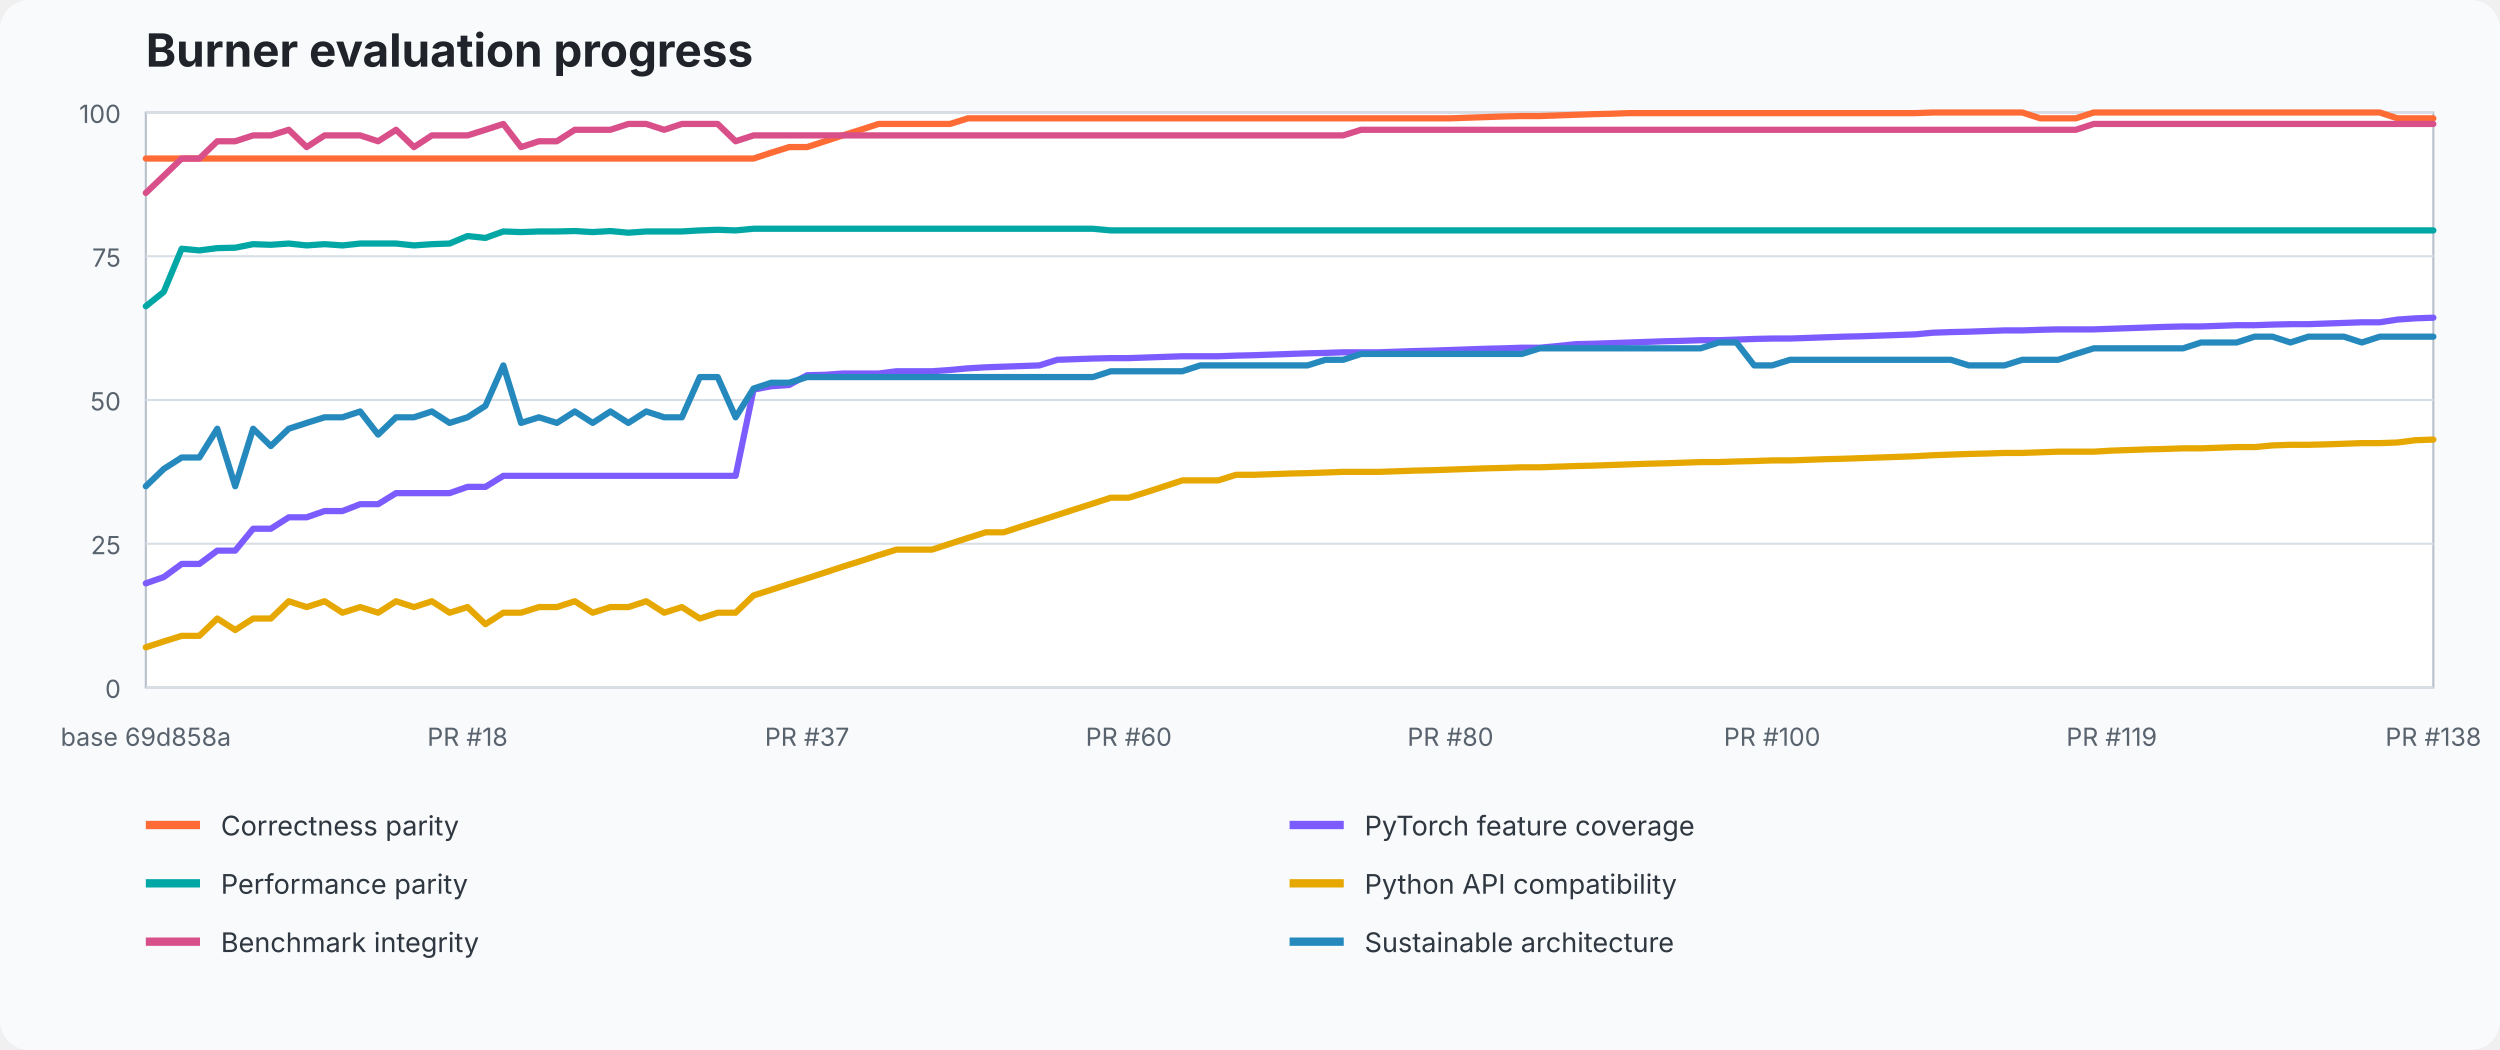
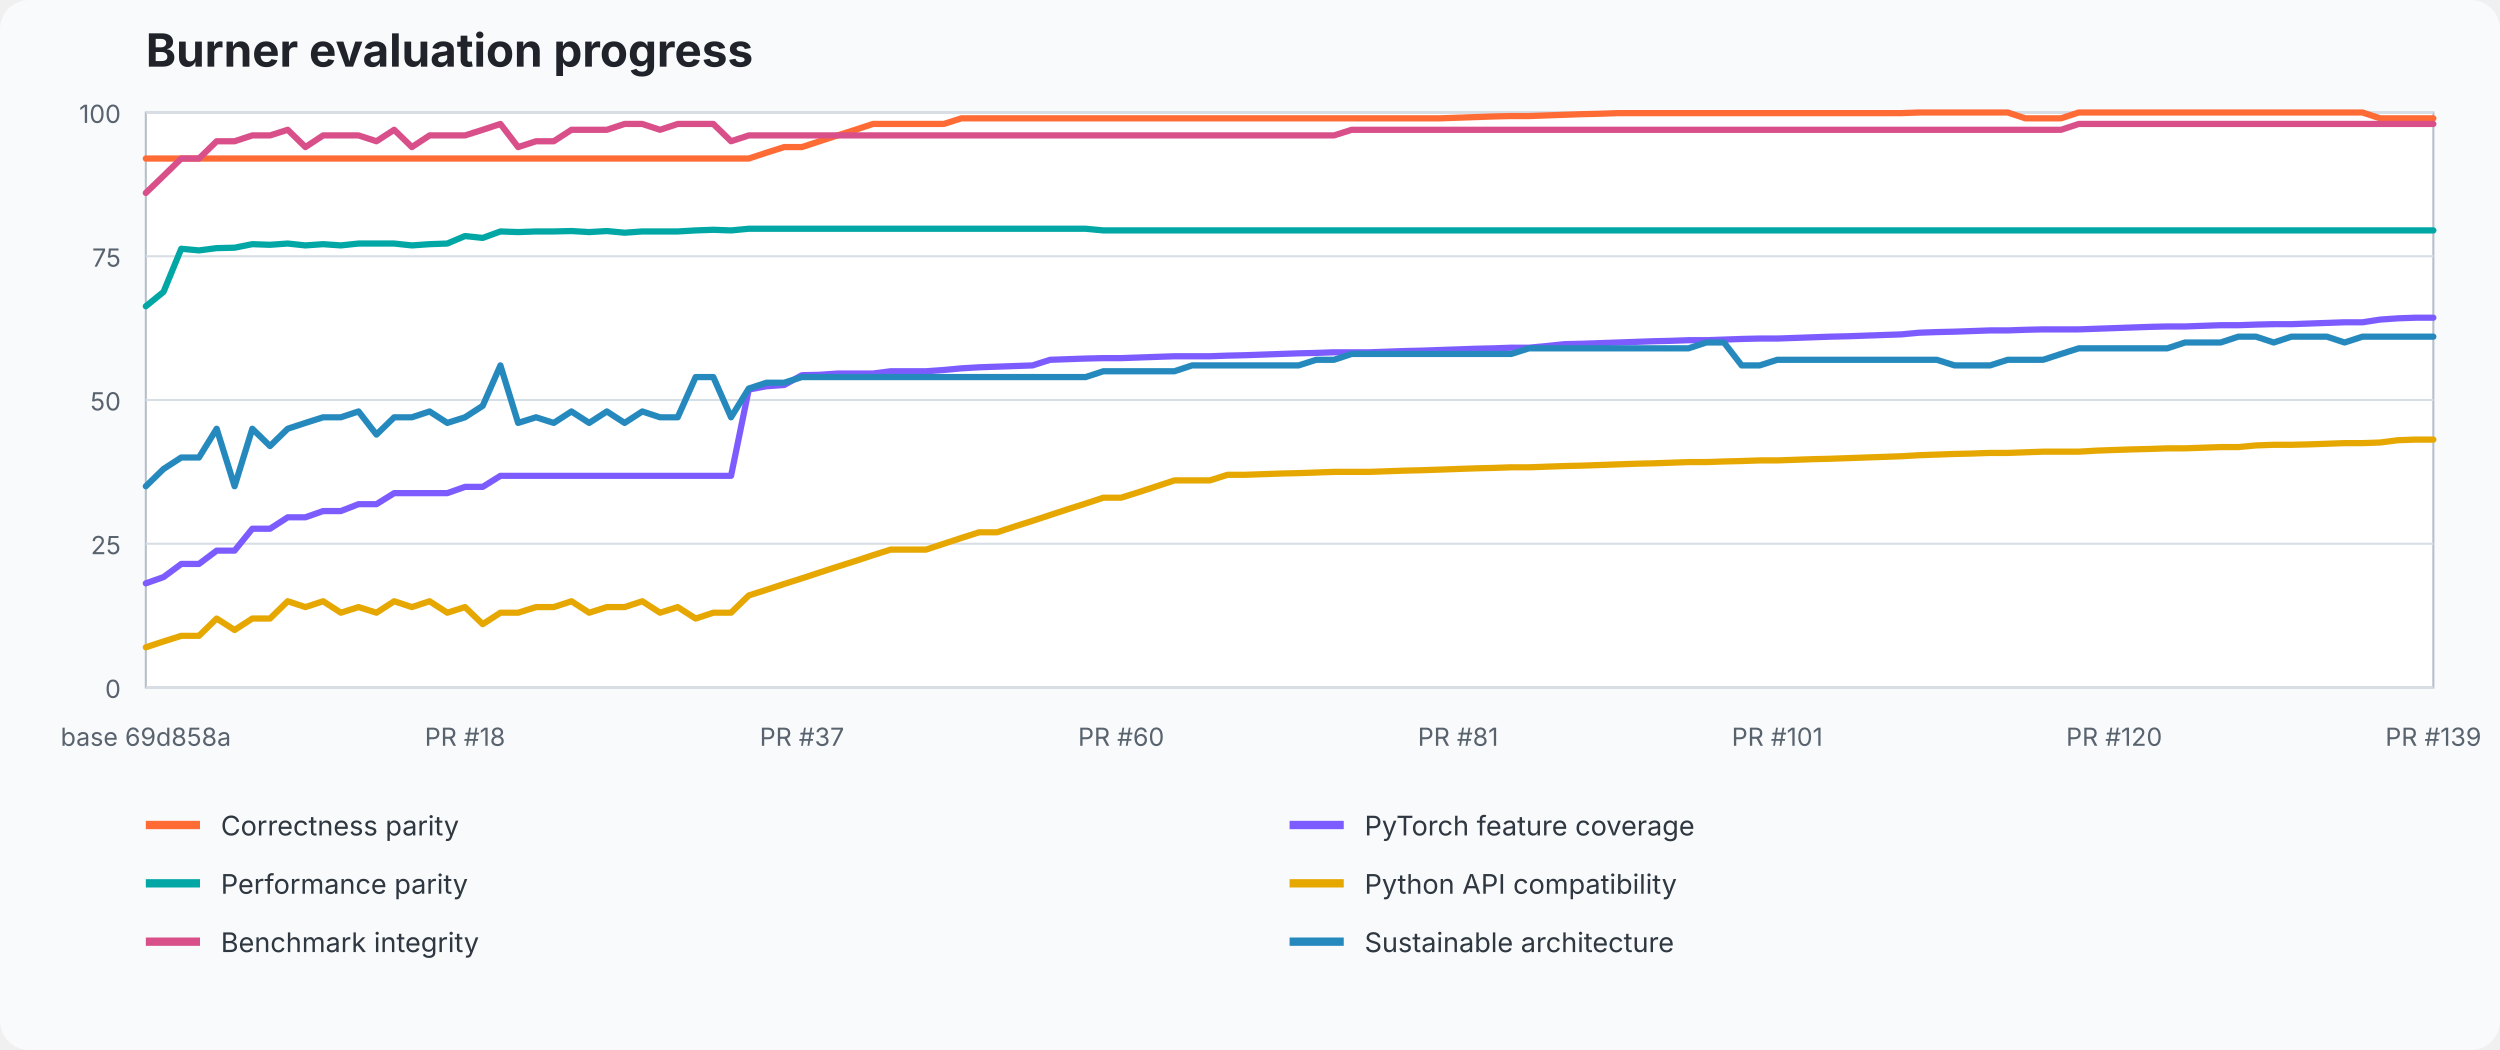
<svg xmlns="http://www.w3.org/2000/svg" width="1200" height="504" viewBox="0 0 1200 504" role="img" aria-labelledby="title desc">
  <style>text{font-family:ui-sans-serif,system-ui,-apple-system,BlinkMacSystemFont,"Segoe UI",sans-serif}.title{font-size:22px;font-weight:700;fill:#20242a}.axis{font-size:12px;fill:#59636e}.legend{font-size:13px;fill:#2f3740}.grid{stroke:#d8dee5;stroke-width:1}.plot{fill:#fff;stroke:#b7c0ca}</style>
  <rect width="100%" height="100%" fill="#f8fafc" rx="14" />
  <text x="70" y="32" class="title">Burner evaluation progress</text>
  <rect x="70" y="54" width="1098" height="276" class="plot" />
  <line x1="70" y1="330" x2="1168" y2="330" class="grid" />
  <text x="58" y="335" text-anchor="end" class="axis">0</text>
  <line x1="70" y1="261" x2="1168" y2="261" class="grid" />
  <text x="58" y="266" text-anchor="end" class="axis">25</text>
  <line x1="70" y1="192" x2="1168" y2="192" class="grid" />
  <text x="58" y="197" text-anchor="end" class="axis">50</text>
  <line x1="70" y1="123" x2="1168" y2="123" class="grid" />
  <text x="58" y="128" text-anchor="end" class="axis">75</text>
  <line x1="70" y1="54" x2="1168" y2="54" class="grid" />
  <text x="58" y="59" text-anchor="end" class="axis">100</text>
-   <polyline points="70.0,76.1 78.6,76.1 87.2,76.1 95.7,76.1 104.3,76.1 112.9,76.1 121.5,76.1 130.0,76.1 138.6,76.1 147.2,76.1 155.8,76.1 164.4,76.1 172.9,76.1 181.5,76.1 190.1,76.1 198.7,76.1 207.3,76.1 215.8,76.1 224.4,76.1 233.0,76.1 241.6,76.1 250.1,76.1 258.7,76.1 267.3,76.1 275.9,76.1 284.5,76.1 293.0,76.1 301.6,76.1 310.2,76.1 318.8,76.1 327.3,76.1 335.9,76.1 344.5,76.1 353.1,76.1 361.7,76.1 370.2,73.3 378.8,70.6 387.4,70.6 396.0,67.8 404.5,65.0 413.1,62.3 421.7,59.5 430.3,59.5 438.9,59.5 447.4,59.5 456.0,59.5 464.6,56.8 473.2,56.8 481.8,56.8 490.3,56.8 498.9,56.8 507.5,56.8 516.1,56.8 524.6,56.8 533.2,56.8 541.8,56.8 550.4,56.8 559.0,56.8 567.5,56.8 576.1,56.8 584.7,56.8 593.3,56.8 601.8,56.8 610.4,56.8 619.0,56.8 627.6,56.8 636.2,56.8 644.7,56.8 653.3,56.8 661.9,56.8 670.5,56.8 679.0,56.8 687.6,56.8 696.2,56.8 704.8,56.5 713.4,56.2 721.9,55.9 730.5,55.7 739.1,55.7 747.7,55.4 756.3,55.1 764.8,54.8 773.4,54.6 782.0,54.3 790.6,54.3 799.1,54.3 807.7,54.3 816.3,54.3 824.9,54.3 833.5,54.3 842.0,54.3 850.6,54.3 859.2,54.3 867.8,54.3 876.3,54.3 884.9,54.3 893.5,54.3 902.1,54.3 910.7,54.3 919.2,54.3 927.8,54.0 936.4,54.0 945.0,54.0 953.5,54.0 962.1,54.0 970.7,54.0 979.3,56.8 987.9,56.8 996.4,56.8 1005.0,54.0 1013.6,54.0 1022.2,54.0 1030.8,54.0 1039.3,54.0 1047.9,54.0 1056.5,54.0 1065.1,54.0 1073.6,54.0 1082.2,54.0 1090.8,54.0 1099.4,54.0 1108.0,54.0 1116.5,54.0 1125.1,54.0 1133.7,54.0 1142.3,54.0 1150.8,56.8 1159.4,56.8 1168.0,56.8" fill="none" stroke="#ff6b35" stroke-width="3" stroke-linejoin="round" stroke-linecap="round" />
-   <polyline points="70.0,280.0 78.6,277.0 87.2,270.7 95.7,270.7 104.3,264.3 112.9,264.3 121.5,253.8 130.0,253.8 138.6,248.3 147.2,248.3 155.8,245.3 164.4,245.3 172.9,242.0 181.5,242.0 190.1,236.7 198.7,236.7 207.3,236.7 215.8,236.7 224.4,233.7 233.0,233.7 241.6,228.4 250.1,228.4 258.7,228.4 267.3,228.4 275.9,228.4 284.5,228.4 293.0,228.4 301.6,228.4 310.2,228.4 318.8,228.4 327.3,228.4 335.9,228.4 344.5,228.4 353.1,228.4 361.7,187.0 370.2,185.4 378.8,184.8 387.4,180.1 396.0,179.9 404.5,179.3 413.1,179.3 421.7,179.3 430.3,178.2 438.9,178.2 447.4,178.2 456.0,177.6 464.6,176.8 473.2,176.3 481.8,176.0 490.3,175.7 498.9,175.4 507.5,172.7 516.1,172.4 524.6,172.1 533.2,171.9 541.8,171.9 550.4,171.6 559.0,171.3 567.5,171.0 576.1,171.0 584.7,171.0 593.3,170.7 601.8,170.5 610.4,170.2 619.0,169.9 627.6,169.6 636.2,169.4 644.7,169.1 653.3,169.1 661.9,169.1 670.5,168.8 679.0,168.5 687.6,168.3 696.2,168.0 704.8,167.7 713.4,167.4 721.9,167.2 730.5,166.9 739.1,166.9 747.7,166.1 756.3,165.2 764.8,165.0 773.4,164.7 782.0,164.4 790.6,164.1 799.1,163.8 807.7,163.6 816.3,163.3 824.9,163.3 833.5,163.0 842.0,162.7 850.6,162.5 859.2,162.5 867.8,162.2 876.3,161.9 884.9,161.6 893.5,161.4 902.1,161.1 910.7,160.8 919.2,160.5 927.8,159.7 936.4,159.4 945.0,159.2 953.5,158.9 962.1,158.6 970.7,158.6 979.3,158.3 987.9,158.1 996.4,158.1 1005.0,158.1 1013.6,157.8 1022.2,157.5 1030.8,157.2 1039.3,156.9 1047.9,156.7 1056.5,156.7 1065.1,156.4 1073.6,156.1 1082.2,156.1 1090.8,155.8 1099.4,155.6 1108.0,155.6 1116.5,155.3 1125.1,155.0 1133.7,154.7 1142.3,154.7 1150.8,153.4 1159.4,152.8 1168.0,152.5" fill="none" stroke="#7c5cff" stroke-width="3" stroke-linejoin="round" stroke-linecap="round" />
-   <polyline points="70.0,147.0 78.6,140.1 87.2,119.4 95.7,120.2 104.3,119.1 112.9,118.9 121.5,117.2 130.0,117.5 138.6,116.9 147.2,117.8 155.8,117.2 164.4,117.8 172.9,116.9 181.5,116.9 190.1,116.9 198.7,117.8 207.3,117.2 215.8,116.9 224.4,113.3 233.0,114.2 241.6,111.1 250.1,111.4 258.7,111.1 267.3,111.1 275.9,110.9 284.5,111.4 293.0,110.9 301.6,111.7 310.2,111.1 318.8,111.1 327.3,111.1 335.9,110.6 344.5,110.3 353.1,110.6 361.7,109.8 370.2,109.8 378.8,109.8 387.4,109.8 396.0,109.8 404.5,109.8 413.1,109.8 421.7,109.8 430.3,109.8 438.9,109.8 447.4,109.8 456.0,109.8 464.6,109.8 473.2,109.8 481.8,109.8 490.3,109.8 498.9,109.8 507.5,109.8 516.1,109.8 524.6,109.8 533.2,110.6 541.8,110.6 550.4,110.6 559.0,110.6 567.5,110.6 576.1,110.6 584.7,110.6 593.3,110.6 601.8,110.6 610.4,110.6 619.0,110.6 627.6,110.6 636.2,110.6 644.7,110.6 653.3,110.6 661.9,110.6 670.5,110.6 679.0,110.6 687.6,110.6 696.2,110.6 704.8,110.6 713.4,110.6 721.9,110.6 730.5,110.6 739.1,110.6 747.7,110.6 756.3,110.6 764.8,110.6 773.4,110.6 782.0,110.6 790.6,110.6 799.1,110.6 807.7,110.6 816.3,110.6 824.9,110.6 833.5,110.6 842.0,110.6 850.6,110.6 859.2,110.6 867.8,110.6 876.3,110.6 884.9,110.6 893.5,110.6 902.1,110.6 910.7,110.6 919.2,110.6 927.8,110.6 936.4,110.6 945.0,110.6 953.5,110.6 962.1,110.6 970.7,110.6 979.3,110.6 987.9,110.6 996.4,110.6 1005.0,110.6 1013.6,110.6 1022.2,110.6 1030.8,110.6 1039.3,110.6 1047.9,110.6 1056.5,110.6 1065.1,110.6 1073.6,110.6 1082.2,110.6 1090.8,110.6 1099.4,110.6 1108.0,110.6 1116.5,110.6 1125.1,110.6 1133.7,110.6 1142.3,110.6 1150.8,110.6 1159.4,110.6 1168.0,110.6" fill="none" stroke="#00a7a5" stroke-width="3" stroke-linejoin="round" stroke-linecap="round" />
-   <polyline points="70.0,310.7 78.6,307.9 87.2,305.2 95.7,305.2 104.3,296.9 112.9,302.4 121.5,296.9 130.0,296.9 138.6,288.6 147.2,291.4 155.8,288.6 164.4,294.1 172.9,291.4 181.5,294.1 190.1,288.6 198.7,291.4 207.3,288.6 215.8,294.1 224.4,291.4 233.0,299.6 241.6,294.1 250.1,294.1 258.7,291.4 267.3,291.4 275.9,288.6 284.5,294.1 293.0,291.4 301.6,291.4 310.2,288.6 318.8,294.1 327.3,291.4 335.9,296.9 344.5,294.1 353.1,294.1 361.7,285.8 370.2,283.1 378.8,280.3 387.4,277.6 396.0,274.8 404.5,272.0 413.1,269.3 421.7,266.5 430.3,263.8 438.9,263.8 447.4,263.8 456.0,261.0 464.6,258.2 473.2,255.5 481.8,255.5 490.3,252.7 498.9,250.0 507.5,247.2 516.1,244.4 524.6,241.7 533.2,238.9 541.8,238.9 550.4,236.2 559.0,233.4 567.5,230.6 576.1,230.6 584.7,230.6 593.3,227.9 601.8,227.9 610.4,227.6 619.0,227.3 627.6,227.1 636.2,226.8 644.7,226.5 653.3,226.5 661.9,226.5 670.5,226.2 679.0,225.9 687.6,225.7 696.2,225.4 704.8,225.1 713.4,224.8 721.9,224.6 730.5,224.3 739.1,224.3 747.7,224.0 756.3,223.7 764.8,223.5 773.4,223.2 782.0,222.9 790.6,222.6 799.1,222.4 807.7,222.1 816.3,221.8 824.9,221.8 833.5,221.5 842.0,221.3 850.6,221.0 859.2,221.0 867.8,220.7 876.3,220.4 884.9,220.2 893.5,219.9 902.1,219.6 910.7,219.3 919.2,219.0 927.8,218.5 936.4,218.2 945.0,217.9 953.5,217.7 962.1,217.4 970.7,217.4 979.3,217.1 987.9,216.8 996.4,216.8 1005.0,216.8 1013.6,216.3 1022.2,216.0 1030.8,215.7 1039.3,215.5 1047.9,215.2 1056.5,215.2 1065.1,214.9 1073.6,214.6 1082.2,214.6 1090.8,213.8 1099.4,213.5 1108.0,213.5 1116.5,213.3 1125.1,213.0 1133.7,212.7 1142.3,212.7 1150.8,212.4 1159.4,211.3 1168.0,211.0" fill="none" stroke="#e6a700" stroke-width="3" stroke-linejoin="round" stroke-linecap="round" />
-   <polyline points="70.0,92.6 78.6,84.4 87.2,76.1 95.7,76.1 104.3,67.8 112.9,67.8 121.5,65.0 130.0,65.0 138.6,62.3 147.2,70.6 155.8,65.0 164.4,65.0 172.9,65.0 181.5,67.8 190.1,62.3 198.7,70.6 207.3,65.0 215.8,65.0 224.4,65.0 233.0,62.3 241.6,59.5 250.1,70.6 258.7,67.8 267.3,67.8 275.9,62.3 284.5,62.3 293.0,62.3 301.6,59.5 310.2,59.5 318.8,62.3 327.3,59.5 335.9,59.5 344.5,59.5 353.1,67.8 361.7,65.0 370.2,65.0 378.8,65.0 387.4,65.0 396.0,65.0 404.5,65.0 413.1,65.0 421.7,65.0 430.3,65.0 438.9,65.0 447.4,65.0 456.0,65.0 464.6,65.0 473.2,65.0 481.8,65.0 490.3,65.0 498.9,65.0 507.5,65.0 516.1,65.0 524.6,65.0 533.2,65.0 541.8,65.0 550.4,65.0 559.0,65.0 567.5,65.0 576.1,65.0 584.7,65.0 593.3,65.0 601.8,65.0 610.4,65.0 619.0,65.0 627.6,65.0 636.2,65.0 644.7,65.0 653.3,62.3 661.9,62.3 670.5,62.3 679.0,62.3 687.6,62.3 696.2,62.3 704.8,62.3 713.4,62.3 721.9,62.3 730.5,62.3 739.1,62.3 747.7,62.3 756.3,62.3 764.8,62.3 773.4,62.3 782.0,62.3 790.6,62.3 799.1,62.3 807.7,62.3 816.3,62.3 824.9,62.3 833.5,62.3 842.0,62.3 850.6,62.3 859.2,62.3 867.8,62.3 876.3,62.3 884.9,62.3 893.5,62.3 902.1,62.3 910.7,62.3 919.2,62.3 927.8,62.3 936.4,62.3 945.0,62.3 953.5,62.3 962.1,62.3 970.7,62.3 979.3,62.3 987.9,62.3 996.4,62.3 1005.0,59.5 1013.6,59.5 1022.2,59.5 1030.8,59.5 1039.3,59.5 1047.9,59.5 1056.5,59.5 1065.1,59.5 1073.6,59.5 1082.2,59.5 1090.8,59.5 1099.4,59.5 1108.0,59.5 1116.5,59.5 1125.1,59.5 1133.7,59.5 1142.3,59.5 1150.8,59.5 1159.4,59.5 1168.0,59.5" fill="none" stroke="#d94f8a" stroke-width="3" stroke-linejoin="round" stroke-linecap="round" />
-   <polyline points="70.0,233.4 78.6,225.1 87.2,219.6 95.7,219.6 104.3,205.8 112.9,233.4 121.5,205.8 130.0,214.1 138.6,205.8 147.2,203.0 155.8,200.3 164.4,200.3 172.9,197.5 181.5,208.6 190.1,200.3 198.7,200.3 207.3,197.5 215.8,203.0 224.4,200.3 233.0,194.8 241.6,175.4 250.1,203.0 258.7,200.3 267.3,203.0 275.9,197.5 284.5,203.0 293.0,197.5 301.6,203.0 310.2,197.5 318.8,200.3 327.3,200.3 335.9,181.0 344.5,181.0 353.1,200.3 361.7,186.5 370.2,183.7 378.8,183.7 387.4,181.0 396.0,181.0 404.5,181.0 413.1,181.0 421.7,181.0 430.3,181.0 438.9,181.0 447.4,181.0 456.0,181.0 464.6,181.0 473.2,181.0 481.8,181.0 490.3,181.0 498.9,181.0 507.5,181.0 516.1,181.0 524.6,181.0 533.2,178.2 541.8,178.2 550.4,178.2 559.0,178.2 567.5,178.2 576.1,175.4 584.7,175.4 593.3,175.4 601.8,175.4 610.4,175.4 619.0,175.4 627.6,175.4 636.2,172.7 644.7,172.7 653.3,169.9 661.9,169.9 670.5,169.9 679.0,169.9 687.6,169.9 696.2,169.9 704.8,169.9 713.4,169.9 721.9,169.9 730.5,169.9 739.1,167.2 747.7,167.2 756.3,167.2 764.8,167.2 773.4,167.2 782.0,167.2 790.6,167.2 799.1,167.2 807.7,167.2 816.3,167.2 824.9,164.4 833.5,164.4 842.0,175.4 850.6,175.4 859.2,172.7 867.8,172.7 876.3,172.7 884.9,172.7 893.5,172.7 902.1,172.7 910.7,172.7 919.2,172.7 927.8,172.7 936.4,172.7 945.0,175.4 953.5,175.4 962.1,175.4 970.7,172.7 979.3,172.7 987.9,172.7 996.4,169.9 1005.0,167.2 1013.6,167.2 1022.2,167.2 1030.8,167.2 1039.3,167.2 1047.9,167.2 1056.5,164.4 1065.1,164.4 1073.6,164.4 1082.2,161.6 1090.8,161.6 1099.4,164.4 1108.0,161.6 1116.5,161.6 1125.1,161.6 1133.7,164.4 1142.3,161.6 1150.8,161.6 1159.4,161.6 1168.0,161.6" fill="none" stroke="#2589bd" stroke-width="3" stroke-linejoin="round" stroke-linecap="round" />
+   <polyline points="70.0,76.1 78.5,76.1 87.0,76.1 95.5,76.1 104.0,76.1 112.6,76.1 121.1,76.1 129.6,76.1 138.1,76.1 146.6,76.1 155.1,76.1 163.6,76.1 172.1,76.1 180.7,76.1 189.2,76.1 197.7,76.1 206.2,76.1 214.7,76.1 223.2,76.1 231.7,76.1 240.2,76.1 248.7,76.1 257.3,76.1 265.8,76.1 274.3,76.1 282.8,76.1 291.3,76.1 299.8,76.1 308.3,76.1 316.8,76.1 325.3,76.1 333.9,76.1 342.4,76.1 350.9,76.1 359.4,76.1 367.9,73.3 376.4,70.6 384.9,70.6 393.4,67.8 402.0,65.0 410.5,62.3 419.0,59.5 427.5,59.5 436.0,59.5 444.5,59.5 453.0,59.5 461.5,56.8 470.0,56.8 478.6,56.8 487.1,56.8 495.6,56.8 504.1,56.8 512.6,56.8 521.1,56.8 529.6,56.8 538.1,56.8 546.7,56.8 555.2,56.8 563.7,56.8 572.2,56.8 580.7,56.8 589.2,56.8 597.7,56.8 606.2,56.8 614.7,56.8 623.3,56.8 631.8,56.8 640.3,56.8 648.8,56.8 657.3,56.8 665.8,56.8 674.3,56.8 682.8,56.8 691.3,56.8 699.9,56.5 708.4,56.2 716.9,55.9 725.4,55.7 733.9,55.7 742.4,55.4 750.9,55.1 759.4,54.8 768.0,54.6 776.5,54.3 785.0,54.3 793.5,54.3 802.0,54.3 810.5,54.3 819.0,54.3 827.5,54.3 836.0,54.3 844.6,54.3 853.1,54.3 861.6,54.3 870.1,54.3 878.6,54.3 887.1,54.3 895.6,54.3 904.1,54.3 912.7,54.3 921.2,54.0 929.7,54.0 938.2,54.0 946.7,54.0 955.2,54.0 963.7,54.0 972.2,56.8 980.7,56.8 989.3,56.8 997.8,54.0 1006.3,54.0 1014.8,54.0 1023.3,54.0 1031.8,54.0 1040.3,54.0 1048.8,54.0 1057.3,54.0 1065.9,54.0 1074.4,54.0 1082.9,54.0 1091.4,54.0 1099.9,54.0 1108.4,54.0 1116.9,54.0 1125.4,54.0 1134.0,54.0 1142.5,56.8 1151.0,56.8 1159.5,56.8 1168.0,56.8" fill="none" stroke="#ff6b35" stroke-width="3" stroke-linejoin="round" stroke-linecap="round" />
+   <polyline points="70.0,280.0 78.5,277.0 87.0,270.7 95.5,270.7 104.0,264.3 112.6,264.3 121.1,253.8 129.6,253.8 138.1,248.3 146.6,248.3 155.1,245.3 163.6,245.3 172.1,242.0 180.7,242.0 189.2,236.7 197.7,236.7 206.2,236.7 214.7,236.7 223.2,233.7 231.7,233.7 240.2,228.4 248.7,228.4 257.3,228.4 265.8,228.4 274.3,228.4 282.8,228.4 291.3,228.4 299.8,228.4 308.3,228.4 316.8,228.4 325.3,228.4 333.9,228.4 342.4,228.4 350.9,228.4 359.4,187.0 367.9,185.4 376.4,184.8 384.9,180.1 393.4,179.9 402.0,179.3 410.5,179.3 419.0,179.3 427.5,178.2 436.0,178.2 444.5,178.2 453.0,177.6 461.5,176.8 470.0,176.3 478.6,176.0 487.1,175.7 495.6,175.4 504.1,172.7 512.6,172.4 521.1,172.1 529.6,171.9 538.1,171.9 546.7,171.6 555.2,171.3 563.7,171.0 572.2,171.0 580.7,171.0 589.2,170.7 597.7,170.5 606.2,170.2 614.7,169.9 623.3,169.6 631.8,169.4 640.3,169.1 648.8,169.1 657.3,169.1 665.8,168.8 674.3,168.5 682.8,168.3 691.3,168.0 699.9,167.7 708.4,167.4 716.9,167.2 725.4,166.9 733.9,166.9 742.4,166.1 750.9,165.2 759.4,165.0 768.0,164.7 776.5,164.4 785.0,164.1 793.5,163.8 802.0,163.6 810.5,163.3 819.0,163.3 827.5,163.0 836.0,162.7 844.6,162.5 853.1,162.5 861.6,162.2 870.1,161.9 878.6,161.6 887.1,161.4 895.6,161.1 904.1,160.8 912.7,160.5 921.2,159.7 929.7,159.4 938.2,159.2 946.7,158.9 955.2,158.6 963.7,158.6 972.2,158.3 980.7,158.1 989.3,158.1 997.8,158.1 1006.3,157.8 1014.8,157.5 1023.3,157.2 1031.8,156.9 1040.3,156.7 1048.8,156.7 1057.3,156.4 1065.9,156.1 1074.4,156.1 1082.9,155.8 1091.4,155.6 1099.9,155.6 1108.4,155.3 1116.9,155.0 1125.4,154.7 1134.0,154.7 1142.5,153.4 1151.0,152.8 1159.5,152.5 1168.0,152.5" fill="none" stroke="#7c5cff" stroke-width="3" stroke-linejoin="round" stroke-linecap="round" />
+   <polyline points="70.0,147.0 78.5,140.1 87.0,119.4 95.5,120.2 104.0,119.1 112.6,118.9 121.1,117.2 129.6,117.5 138.1,116.9 146.6,117.8 155.1,117.2 163.6,117.8 172.1,116.9 180.7,116.9 189.2,116.9 197.7,117.8 206.2,117.2 214.7,116.9 223.2,113.3 231.7,114.2 240.2,111.1 248.7,111.4 257.3,111.1 265.8,111.1 274.3,110.9 282.8,111.4 291.3,110.9 299.8,111.7 308.3,111.1 316.8,111.1 325.3,111.1 333.9,110.6 342.4,110.3 350.9,110.6 359.4,109.8 367.9,109.8 376.4,109.8 384.9,109.8 393.4,109.8 402.0,109.8 410.5,109.8 419.0,109.8 427.5,109.8 436.0,109.8 444.5,109.8 453.0,109.8 461.5,109.8 470.0,109.8 478.6,109.8 487.1,109.8 495.6,109.8 504.1,109.8 512.6,109.8 521.1,109.8 529.6,110.6 538.1,110.6 546.7,110.6 555.2,110.6 563.7,110.6 572.2,110.6 580.7,110.6 589.2,110.6 597.7,110.6 606.2,110.6 614.7,110.6 623.3,110.6 631.8,110.6 640.3,110.6 648.8,110.6 657.3,110.6 665.8,110.6 674.3,110.6 682.8,110.6 691.3,110.6 699.9,110.6 708.4,110.6 716.9,110.6 725.4,110.6 733.9,110.6 742.4,110.6 750.9,110.6 759.4,110.6 768.0,110.6 776.5,110.6 785.0,110.6 793.5,110.6 802.0,110.6 810.5,110.6 819.0,110.6 827.5,110.6 836.0,110.6 844.6,110.6 853.1,110.6 861.6,110.6 870.1,110.6 878.6,110.6 887.1,110.6 895.6,110.6 904.1,110.6 912.7,110.6 921.2,110.6 929.7,110.6 938.2,110.6 946.7,110.6 955.2,110.6 963.7,110.6 972.2,110.6 980.7,110.6 989.3,110.6 997.8,110.6 1006.3,110.6 1014.8,110.6 1023.3,110.6 1031.8,110.6 1040.3,110.6 1048.8,110.6 1057.3,110.6 1065.9,110.6 1074.4,110.6 1082.9,110.6 1091.4,110.6 1099.9,110.6 1108.4,110.6 1116.9,110.6 1125.4,110.6 1134.0,110.6 1142.5,110.6 1151.0,110.6 1159.5,110.6 1168.0,110.6" fill="none" stroke="#00a7a5" stroke-width="3" stroke-linejoin="round" stroke-linecap="round" />
+   <polyline points="70.0,310.7 78.5,307.9 87.0,305.2 95.5,305.2 104.0,296.9 112.6,302.4 121.1,296.9 129.6,296.9 138.1,288.6 146.6,291.4 155.1,288.6 163.6,294.1 172.1,291.4 180.7,294.1 189.2,288.6 197.7,291.4 206.2,288.6 214.7,294.1 223.2,291.4 231.7,299.6 240.2,294.1 248.7,294.1 257.3,291.4 265.8,291.4 274.3,288.6 282.8,294.1 291.3,291.4 299.8,291.4 308.3,288.6 316.8,294.1 325.3,291.4 333.9,296.9 342.4,294.1 350.9,294.1 359.4,285.8 367.9,283.1 376.4,280.3 384.9,277.6 393.4,274.8 402.0,272.0 410.5,269.3 419.0,266.5 427.5,263.8 436.0,263.8 444.5,263.8 453.0,261.0 461.5,258.2 470.0,255.5 478.6,255.5 487.1,252.7 495.6,250.0 504.1,247.2 512.6,244.4 521.1,241.7 529.6,238.9 538.1,238.9 546.7,236.2 555.2,233.4 563.7,230.6 572.2,230.6 580.7,230.6 589.2,227.9 597.7,227.9 606.2,227.6 614.7,227.3 623.3,227.1 631.8,226.8 640.3,226.5 648.8,226.5 657.3,226.5 665.8,226.2 674.3,225.9 682.8,225.7 691.3,225.4 699.9,225.1 708.4,224.8 716.9,224.6 725.4,224.3 733.9,224.3 742.4,224.0 750.9,223.7 759.4,223.5 768.0,223.2 776.5,222.9 785.0,222.6 793.5,222.4 802.0,222.1 810.5,221.8 819.0,221.8 827.5,221.5 836.0,221.3 844.6,221.0 853.1,221.0 861.6,220.7 870.1,220.4 878.6,220.2 887.1,219.9 895.6,219.6 904.1,219.3 912.7,219.0 921.2,218.5 929.7,218.2 938.2,217.9 946.7,217.7 955.2,217.4 963.7,217.4 972.2,217.1 980.7,216.8 989.3,216.8 997.8,216.8 1006.3,216.3 1014.8,216.0 1023.3,215.7 1031.8,215.5 1040.3,215.2 1048.8,215.2 1057.3,214.9 1065.9,214.6 1074.4,214.6 1082.9,213.8 1091.4,213.5 1099.9,213.5 1108.4,213.3 1116.9,213.0 1125.4,212.7 1134.0,212.7 1142.5,212.4 1151.0,211.3 1159.5,211.0 1168.0,211.0" fill="none" stroke="#e6a700" stroke-width="3" stroke-linejoin="round" stroke-linecap="round" />
+   <polyline points="70.0,92.6 78.5,84.4 87.0,76.1 95.5,76.1 104.0,67.8 112.6,67.8 121.1,65.0 129.6,65.0 138.1,62.3 146.6,70.6 155.1,65.0 163.6,65.0 172.1,65.0 180.7,67.8 189.2,62.3 197.7,70.6 206.2,65.0 214.7,65.0 223.2,65.0 231.7,62.3 240.2,59.5 248.7,70.6 257.3,67.8 265.8,67.8 274.3,62.3 282.8,62.3 291.3,62.3 299.8,59.5 308.3,59.5 316.8,62.3 325.3,59.5 333.9,59.5 342.4,59.5 350.9,67.8 359.4,65.0 367.9,65.0 376.4,65.0 384.9,65.0 393.4,65.0 402.0,65.0 410.5,65.0 419.0,65.0 427.5,65.0 436.0,65.0 444.5,65.0 453.0,65.0 461.5,65.0 470.0,65.0 478.6,65.0 487.1,65.0 495.6,65.0 504.1,65.0 512.6,65.0 521.1,65.0 529.6,65.0 538.1,65.0 546.7,65.0 555.2,65.0 563.7,65.0 572.2,65.0 580.7,65.0 589.2,65.0 597.7,65.0 606.2,65.0 614.7,65.0 623.3,65.0 631.8,65.0 640.3,65.0 648.8,62.3 657.3,62.3 665.8,62.3 674.3,62.3 682.8,62.3 691.3,62.3 699.9,62.3 708.4,62.3 716.9,62.3 725.4,62.3 733.9,62.3 742.4,62.3 750.9,62.3 759.4,62.3 768.0,62.3 776.5,62.3 785.0,62.3 793.5,62.3 802.0,62.3 810.5,62.3 819.0,62.3 827.5,62.3 836.0,62.3 844.6,62.3 853.1,62.3 861.6,62.3 870.1,62.3 878.6,62.3 887.1,62.3 895.6,62.3 904.1,62.3 912.7,62.3 921.2,62.3 929.7,62.3 938.2,62.3 946.7,62.3 955.2,62.3 963.7,62.3 972.2,62.3 980.7,62.3 989.3,62.3 997.8,59.5 1006.3,59.5 1014.8,59.5 1023.3,59.5 1031.8,59.5 1040.3,59.5 1048.8,59.5 1057.3,59.5 1065.9,59.5 1074.4,59.5 1082.9,59.5 1091.4,59.5 1099.9,59.5 1108.4,59.5 1116.9,59.5 1125.4,59.5 1134.0,59.5 1142.5,59.5 1151.0,59.5 1159.5,59.5 1168.0,59.5" fill="none" stroke="#d94f8a" stroke-width="3" stroke-linejoin="round" stroke-linecap="round" />
+   <polyline points="70.0,233.4 78.5,225.1 87.0,219.6 95.5,219.6 104.0,205.8 112.6,233.4 121.1,205.8 129.6,214.1 138.1,205.8 146.6,203.0 155.1,200.3 163.6,200.3 172.1,197.5 180.7,208.6 189.2,200.3 197.7,200.3 206.2,197.5 214.7,203.0 223.2,200.3 231.7,194.8 240.2,175.4 248.7,203.0 257.3,200.3 265.8,203.0 274.3,197.5 282.8,203.0 291.3,197.5 299.8,203.0 308.3,197.5 316.8,200.3 325.3,200.3 333.9,181.0 342.4,181.0 350.9,200.3 359.4,186.5 367.9,183.7 376.4,183.7 384.9,181.0 393.4,181.0 402.0,181.0 410.5,181.0 419.0,181.0 427.5,181.0 436.0,181.0 444.5,181.0 453.0,181.0 461.5,181.0 470.0,181.0 478.6,181.0 487.1,181.0 495.6,181.0 504.1,181.0 512.6,181.0 521.1,181.0 529.6,178.2 538.1,178.2 546.7,178.2 555.2,178.2 563.7,178.2 572.2,175.4 580.7,175.4 589.2,175.4 597.7,175.4 606.2,175.4 614.7,175.4 623.3,175.4 631.8,172.7 640.3,172.7 648.8,169.9 657.3,169.9 665.8,169.9 674.3,169.9 682.8,169.9 691.3,169.9 699.9,169.9 708.4,169.9 716.9,169.9 725.4,169.9 733.9,167.2 742.4,167.2 750.9,167.2 759.4,167.2 768.0,167.2 776.5,167.2 785.0,167.2 793.5,167.2 802.0,167.2 810.5,167.2 819.0,164.4 827.5,164.4 836.0,175.4 844.6,175.4 853.1,172.7 861.6,172.7 870.1,172.7 878.6,172.7 887.1,172.7 895.6,172.7 904.1,172.7 912.7,172.7 921.2,172.7 929.7,172.7 938.2,175.4 946.7,175.4 955.2,175.4 963.7,172.7 972.2,172.7 980.7,172.7 989.3,169.9 997.8,167.2 1006.3,167.2 1014.8,167.2 1023.3,167.2 1031.8,167.2 1040.3,167.2 1048.8,164.4 1057.3,164.4 1065.9,164.4 1074.4,161.6 1082.9,161.6 1091.4,164.4 1099.9,161.6 1108.4,161.6 1116.9,161.6 1125.4,164.4 1134.0,161.6 1142.5,161.6 1151.0,161.6 1159.5,161.6 1168.0,161.6" fill="none" stroke="#2589bd" stroke-width="3" stroke-linejoin="round" stroke-linecap="round" />
  <text x="70" y="358" text-anchor="middle" class="axis">base 69d858a</text>
-   <text x="224.406" y="358" text-anchor="middle" class="axis">PR #18</text>
-   <text x="387.391" y="358" text-anchor="middle" class="axis">PR #37</text>
-   <text x="541.797" y="358" text-anchor="middle" class="axis">PR #60</text>
-   <text x="696.203" y="358" text-anchor="middle" class="axis">PR #80</text>
-   <text x="850.609" y="358" text-anchor="middle" class="axis">PR #100</text>
-   <text x="1013.594" y="358" text-anchor="middle" class="axis">PR #119</text>
-   <text x="1168" y="358" text-anchor="middle" class="axis">PR #138</text>
+   <text x="223.209" y="358" text-anchor="middle" class="axis">PR #18</text>
+   <text x="384.93" y="358" text-anchor="middle" class="axis">PR #37</text>
+   <text x="538.14" y="358" text-anchor="middle" class="axis">PR #60</text>
+   <text x="699.86" y="358" text-anchor="middle" class="axis">PR #81</text>
+   <text x="853.07" y="358" text-anchor="middle" class="axis">PR #101</text>
+   <text x="1014.791" y="358" text-anchor="middle" class="axis">PR #120</text>
+   <text x="1168" y="358" text-anchor="middle" class="axis">PR #139</text>
  <line x1="70" y1="396" x2="96" y2="396" stroke="#ff6b35" stroke-width="4" />
  <text x="106" y="401" class="legend">Correctness parity</text>
  <line x1="619" y1="396" x2="645" y2="396" stroke="#7c5cff" stroke-width="4" />
  <text x="655" y="401" class="legend">PyTorch feature coverage</text>
  <line x1="70" y1="424" x2="96" y2="424" stroke="#00a7a5" stroke-width="4" />
  <text x="106" y="429" class="legend">Performance parity</text>
  <line x1="619" y1="424" x2="645" y2="424" stroke="#e6a700" stroke-width="4" />
  <text x="655" y="429" class="legend">Python API compatibility</text>
  <line x1="70" y1="452" x2="96" y2="452" stroke="#d94f8a" stroke-width="4" />
  <text x="106" y="457" class="legend">Benchmark integrity</text>
  <line x1="619" y1="452" x2="645" y2="452" stroke="#2589bd" stroke-width="4" />
  <text x="655" y="457" class="legend">Sustainable architecture</text>
</svg>
